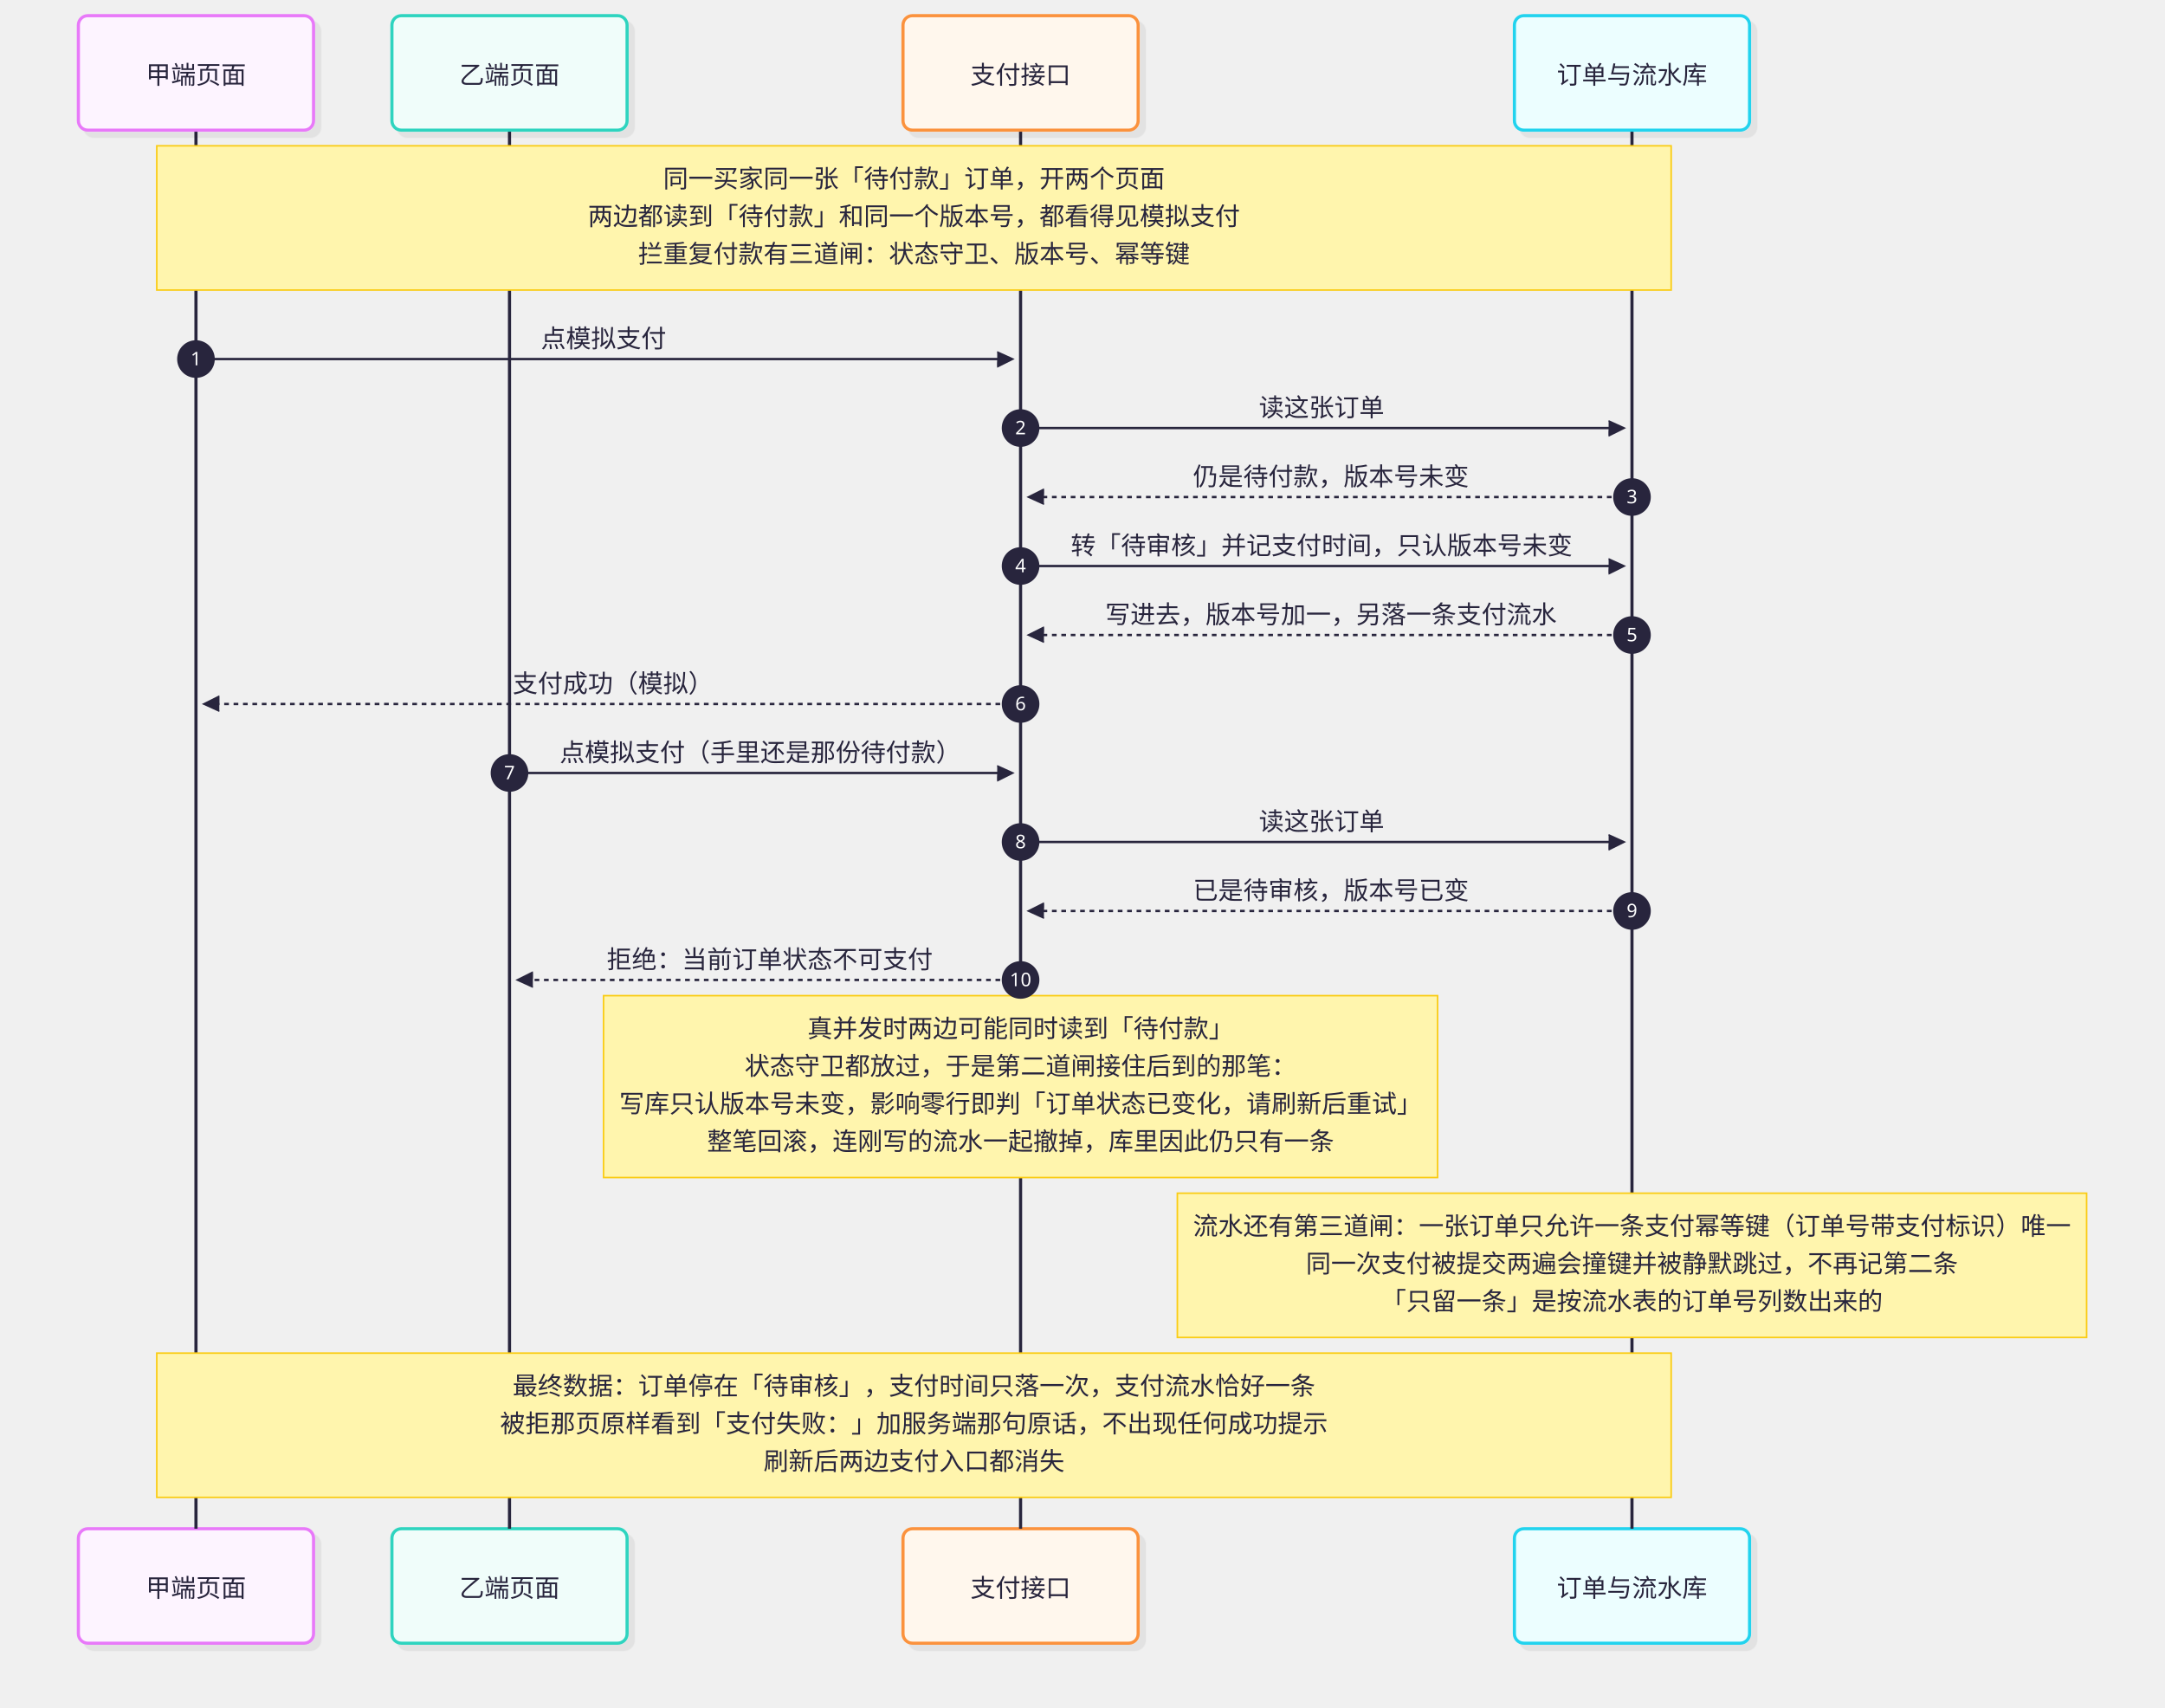
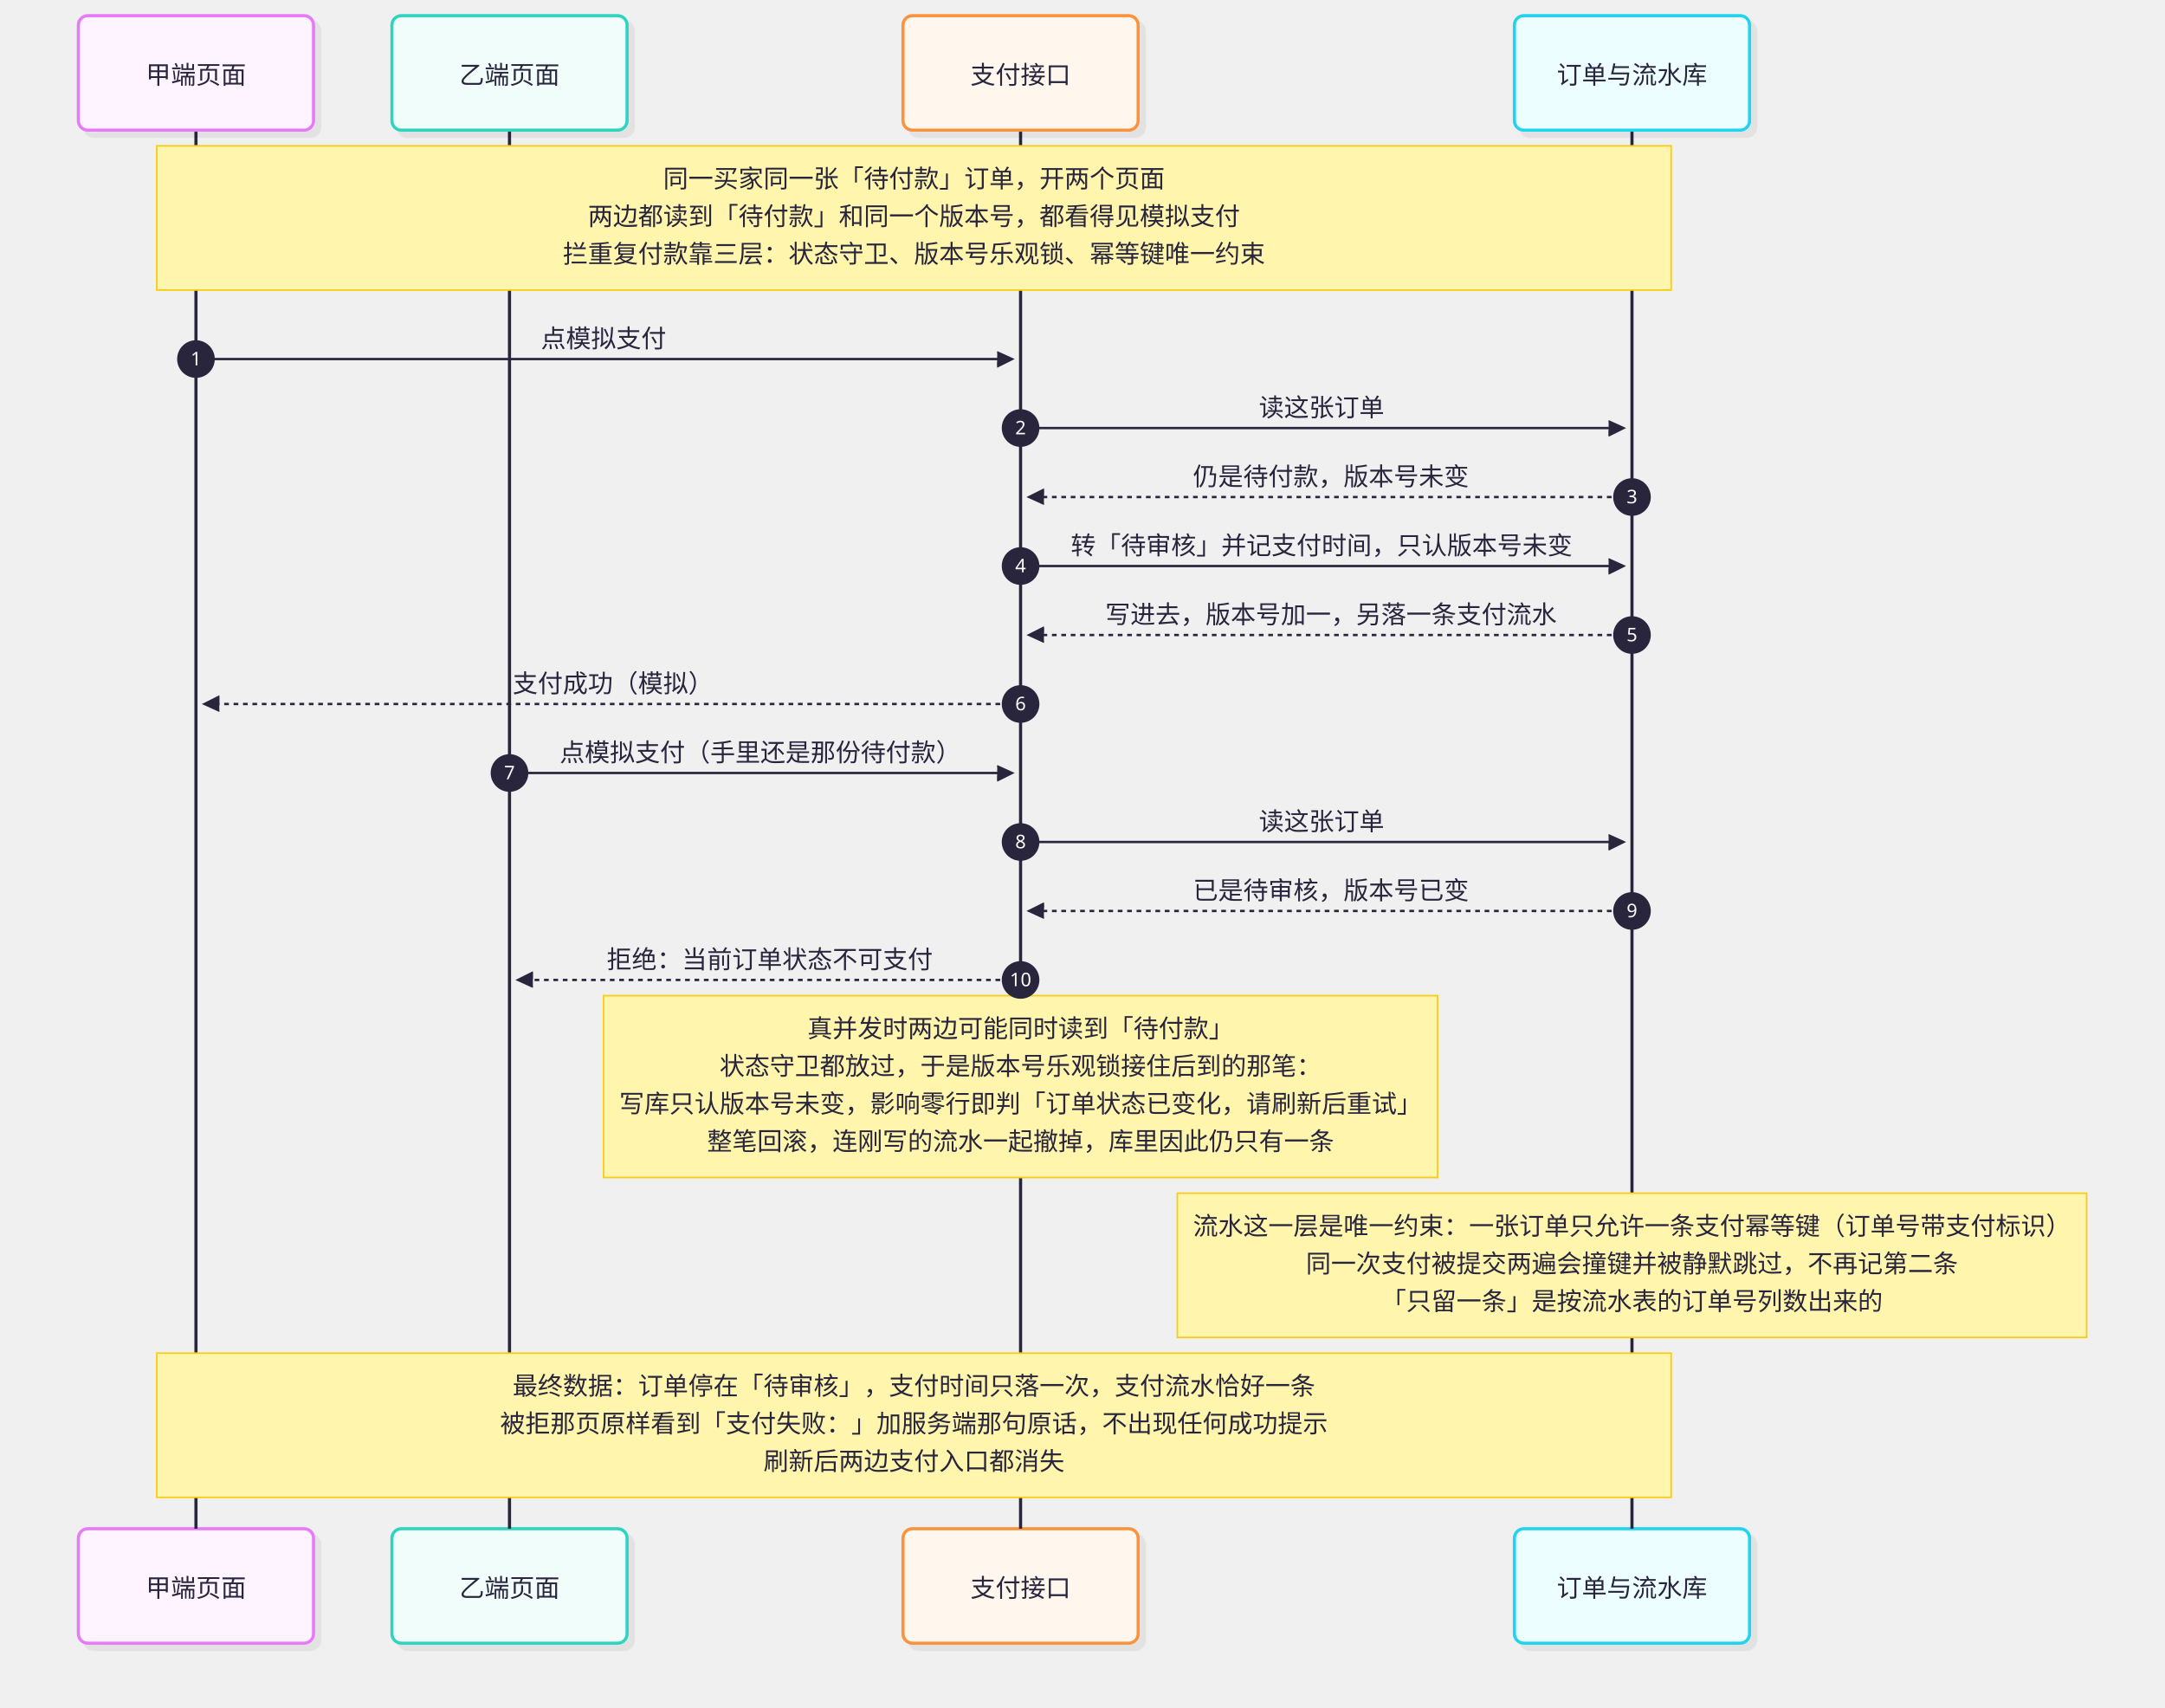
<svg xmlns="http://www.w3.org/2000/svg" height="1089" id="my-svg" width="1381" style="max-width: 1381px; background-color: white;" viewBox="-50 -10 1381 1089" role="graphics-document document" aria-roledescription="sequence">
  <g>
    <rect x="916" y="965" fill="#eaeaea" stroke="#666" width="150" height="73" name="库" rx="6" ry="6" class="actor actor-bottom" data-look="neo" filter="url(#my-svg-drop-shadow)" style="stroke: rgb(34, 211, 238); fill: rgb(236, 254, 255);" />
    <text x="991" y="1001.5" dominant-baseline="central" alignment-baseline="central" class="actor actor-box" style="text-anchor: middle; font-size: 16px; font-weight: 400;">
      <tspan x="991" dy="0">订单与流水库</tspan>
    </text>
  </g>
  <g>
    <rect x="526" y="965" fill="#eaeaea" stroke="#666" width="150" height="73" name="付" rx="6" ry="6" class="actor actor-bottom" data-look="neo" filter="url(#my-svg-drop-shadow)" style="stroke: rgb(251, 146, 60); fill: rgb(255, 247, 237);" />
    <text x="601" y="1001.5" dominant-baseline="central" alignment-baseline="central" class="actor actor-box" style="text-anchor: middle; font-size: 16px; font-weight: 400;">
      <tspan x="601" dy="0">支付接口</tspan>
    </text>
  </g>
  <g>
    <rect x="200" y="965" fill="#eaeaea" stroke="#666" width="150" height="73" name="乙" rx="6" ry="6" class="actor actor-bottom" data-look="neo" filter="url(#my-svg-drop-shadow)" style="stroke: rgb(45, 212, 191); fill: rgb(240, 253, 250);" />
    <text x="275" y="1001.5" dominant-baseline="central" alignment-baseline="central" class="actor actor-box" style="text-anchor: middle; font-size: 16px; font-weight: 400;">
      <tspan x="275" dy="0">乙端页面</tspan>
    </text>
  </g>
  <g>
    <rect x="0" y="965" fill="#eaeaea" stroke="#666" width="150" height="73" name="甲" rx="6" ry="6" class="actor actor-bottom" data-look="neo" filter="url(#my-svg-drop-shadow)" style="stroke: rgb(232, 121, 249); fill: rgb(253, 244, 255);" />
    <text x="75" y="1001.5" dominant-baseline="central" alignment-baseline="central" class="actor actor-box" style="text-anchor: middle; font-size: 16px; font-weight: 400;">
      <tspan x="75" dy="0">甲端页面</tspan>
    </text>
  </g>
  <g>
    <line id="actor3" x1="991" y1="73" x2="991" y2="965" class="actor-line 200" stroke-width="0.5px" stroke="#999" name="库" data-et="life-line" data-id="库" />
    <g id="root-3" data-look="neo" data-et="participant" data-type="participant" data-id="库">
      <rect x="916" y="0" fill="#eaeaea" stroke="#666" width="150" height="73" name="库" rx="6" ry="6" class="actor actor-top" data-look="neo" filter="url(#my-svg-drop-shadow)" style="stroke: rgb(34, 211, 238); fill: rgb(236, 254, 255);" />
      <text x="991" y="36.5" dominant-baseline="central" alignment-baseline="central" class="actor actor-box" style="text-anchor: middle; font-size: 16px; font-weight: 400;">
        <tspan x="991" dy="0">订单与流水库</tspan>
      </text>
    </g>
  </g>
  <g>
    <line id="actor2" x1="601" y1="73" x2="601" y2="965" class="actor-line 200" stroke-width="0.5px" stroke="#999" name="付" data-et="life-line" data-id="付" />
    <g id="root-2" data-look="neo" data-et="participant" data-type="participant" data-id="付">
      <rect x="526" y="0" fill="#eaeaea" stroke="#666" width="150" height="73" name="付" rx="6" ry="6" class="actor actor-top" data-look="neo" filter="url(#my-svg-drop-shadow)" style="stroke: rgb(251, 146, 60); fill: rgb(255, 247, 237);" />
      <text x="601" y="36.5" dominant-baseline="central" alignment-baseline="central" class="actor actor-box" style="text-anchor: middle; font-size: 16px; font-weight: 400;">
        <tspan x="601" dy="0">支付接口</tspan>
      </text>
    </g>
  </g>
  <g>
    <line id="actor1" x1="275" y1="73" x2="275" y2="965" class="actor-line 200" stroke-width="0.5px" stroke="#999" name="乙" data-et="life-line" data-id="乙" />
    <g id="root-1" data-look="neo" data-et="participant" data-type="participant" data-id="乙">
      <rect x="200" y="0" fill="#eaeaea" stroke="#666" width="150" height="73" name="乙" rx="6" ry="6" class="actor actor-top" data-look="neo" filter="url(#my-svg-drop-shadow)" style="stroke: rgb(45, 212, 191); fill: rgb(240, 253, 250);" />
      <text x="275" y="36.5" dominant-baseline="central" alignment-baseline="central" class="actor actor-box" style="text-anchor: middle; font-size: 16px; font-weight: 400;">
        <tspan x="275" dy="0">乙端页面</tspan>
      </text>
    </g>
  </g>
  <g>
    <line id="actor0" x1="75" y1="73" x2="75" y2="965" class="actor-line 200" stroke-width="0.5px" stroke="#999" name="甲" data-et="life-line" data-id="甲" />
    <g id="root-0" data-look="neo" data-et="participant" data-type="participant" data-id="甲">
      <rect x="0" y="0" fill="#eaeaea" stroke="#666" width="150" height="73" name="甲" rx="6" ry="6" class="actor actor-top" data-look="neo" filter="url(#my-svg-drop-shadow)" style="stroke: rgb(232, 121, 249); fill: rgb(253, 244, 255);" />
      <text x="75" y="36.5" dominant-baseline="central" alignment-baseline="central" class="actor actor-box" style="text-anchor: middle; font-size: 16px; font-weight: 400;">
        <tspan x="75" dy="0">甲端页面</tspan>
      </text>
    </g>
  </g>
  <style>#my-svg{font-family:Noto Sans CJK SC,Noto Sans SC,Microsoft YaHei,PingFang SC,sans-serif;font-size:14px;fill:#28253D;}@keyframes edge-animation-frame{from{stroke-dashoffset:0;}}@keyframes dash{to{stroke-dashoffset:0;}}#my-svg .edge-animation-slow{stroke-dasharray:9,5!important;stroke-dashoffset:900;animation:dash 50s linear infinite;stroke-linecap:round;}#my-svg .edge-animation-fast{stroke-dasharray:9,5!important;stroke-dashoffset:900;animation:dash 20s linear infinite;stroke-linecap:round;}#my-svg .error-icon{fill:#ffffff;}#my-svg .error-text{fill:#000000;stroke:#000000;}#my-svg .edge-thickness-normal{stroke-width:2px;}#my-svg .edge-thickness-thick{stroke-width:3.5px;}#my-svg .edge-pattern-solid{stroke-dasharray:0;}#my-svg .edge-thickness-invisible{stroke-width:0;fill:none;}#my-svg .edge-pattern-dashed{stroke-dasharray:3;}#my-svg .edge-pattern-dotted{stroke-dasharray:2;}#my-svg .marker{fill:#000000;stroke:#000000;}#my-svg .marker.cross{stroke:#000000;}#my-svg svg{font-family:Noto Sans CJK SC,Noto Sans SC,Microsoft YaHei,PingFang SC,sans-serif;font-size:14px;}#my-svg p{margin:0;}#my-svg .actor{stroke:#28253D;fill:#ffffff;stroke-width:2;}#my-svg rect.actor.outer-path[data-look="neo"]{filter:url(#drop-shadow);}#my-svg rect.note[data-look="neo"]{stroke:#FACC15;fill:#fff5ad;filter:url(#drop-shadow);}#my-svg text.actor&gt;tspan{fill:#28253D;stroke:none;}#my-svg .actor-line{stroke:#28253D;}#my-svg .innerArc{stroke-width:1.5;stroke-dasharray:none;}#my-svg .messageLine0{stroke-width:1.5;stroke-dasharray:none;stroke:#28253D;}#my-svg .messageLine1{stroke-width:1.5;stroke-dasharray:2,2;stroke:#28253D;}#my-svg [id$="-arrowhead"] path{fill:#28253D;stroke:#28253D;}#my-svg .sequenceNumber{fill:#ffffff;}#my-svg [id$="-sequencenumber"]{fill:#28253D;}#my-svg [id$="-crosshead"] path{fill:#28253D;stroke:#28253D;}#my-svg .messageText{fill:#28253D;stroke:none;}#my-svg .labelBox{stroke:#28253D;fill:#ffffff;filter:url(#drop-shadow);}#my-svg .labelText,#my-svg .labelText&gt;tspan{fill:#28253D;stroke:none;}#my-svg .loopText,#my-svg .loopText&gt;tspan{fill:#28253D;stroke:none;}#my-svg .sectionTitle,#my-svg .sectionTitle&gt;tspan{fill:#28253D;stroke:none;}#my-svg .loopLine{stroke-width:2px;stroke-dasharray:2,2;stroke:#28253D;fill:#28253D;}#my-svg .note{stroke:#FACC15;fill:#fff5ad;}#my-svg .noteText,#my-svg .noteText&gt;tspan{fill:#28253D;stroke:none;}#my-svg .activation0{fill:hsl(-120, 0%, 80%);stroke:hsl(-120, 0%, 70%);}#my-svg .activation1{fill:hsl(-120, 0%, 80%);stroke:hsl(-120, 0%, 70%);}#my-svg .activation2{fill:hsl(-120, 0%, 80%);stroke:hsl(-120, 0%, 70%);}#my-svg .actorPopupMenu{position:absolute;}#my-svg .actorPopupMenuPanel{position:absolute;fill:#ffffff;box-shadow:0px 8px 16px 0px rgba(0,0,0,0.2);filter:drop-shadow(3px 5px 2px rgb(0 0 0 / 0.4));}#my-svg .actor-man circle,#my-svg line{fill:#ffffff;stroke-width:2px;}#my-svg g rect.rect{filter:url(#drop-shadow);stroke:#28253D;}#my-svg .node .neo-node{stroke:#28253D;}#my-svg [data-look="neo"].node rect,#my-svg [data-look="neo"].cluster rect,#my-svg [data-look="neo"].node polygon{stroke:#28253D;filter:url(#my-svg-drop-shadow);}#my-svg [data-look="neo"].swimlane.cluster rect{filter:none;}#my-svg [data-look="neo"].node path{stroke:#28253D;stroke-width:2px;}#my-svg [data-look="neo"].node .outer-path{filter:url(#my-svg-drop-shadow);}#my-svg [data-look="neo"].node .neo-line path{stroke:#28253D;filter:none;}#my-svg [data-look="neo"].node circle{stroke:#28253D;filter:url(#my-svg-drop-shadow);}#my-svg [data-look="neo"].node circle .state-start{fill:#000000;}#my-svg [data-look="neo"].icon-shape .icon{fill:#28253D;filter:url(#my-svg-drop-shadow);}#my-svg [data-look="neo"].icon-shape .icon-neo path{stroke:#28253D;filter:url(#my-svg-drop-shadow);}#my-svg :root{--mermaid-font-family:"trebuchet ms",verdana,arial,sans-serif;}</style>
  <g />
  <defs>
    <symbol id="my-svg-computer" width="24" height="24">
      <path transform="scale(.5)" d="M2 2v13h20v-13h-20zm18 11h-16v-9h16v9zm-10.228 6l.466-1h3.524l.467 1h-4.457zm14.228 3h-24l2-6h2.104l-1.33 4h18.45l-1.297-4h2.073l2 6zm-5-10h-14v-7h14v7z" />
    </symbol>
  </defs>
  <defs>
    <symbol id="my-svg-database" fill-rule="evenodd" clip-rule="evenodd">
      <path transform="scale(.5)" d="M12.258.001l.256.004.255.005.253.008.251.01.249.012.247.015.246.016.242.019.241.02.239.023.236.024.233.027.231.028.229.031.225.032.223.034.22.036.217.038.214.04.211.041.208.043.205.045.201.046.198.048.194.05.191.051.187.053.183.054.18.056.175.057.172.059.168.06.163.061.16.063.155.064.15.066.074.033.073.033.071.034.07.034.069.035.068.035.067.035.066.035.064.036.064.036.062.036.06.036.06.037.058.037.058.037.055.038.055.038.053.038.052.038.051.039.05.039.048.039.047.039.045.04.044.04.043.04.041.04.04.041.039.041.037.041.036.041.034.041.033.042.032.042.03.042.029.042.027.042.026.043.024.043.023.043.021.043.02.043.018.044.017.043.015.044.013.044.012.044.011.045.009.044.007.045.006.045.004.045.002.045.001.045v17l-.001.045-.002.045-.004.045-.006.045-.007.045-.009.044-.011.045-.012.044-.013.044-.015.044-.017.043-.018.044-.02.043-.021.043-.023.043-.024.043-.026.043-.027.042-.029.042-.03.042-.032.042-.033.042-.034.041-.036.041-.037.041-.039.041-.04.041-.041.04-.043.04-.044.04-.045.04-.047.039-.048.039-.05.039-.051.039-.052.038-.053.038-.055.038-.055.038-.058.037-.058.037-.06.037-.06.036-.062.036-.064.036-.064.036-.066.035-.067.035-.068.035-.069.035-.07.034-.071.034-.073.033-.074.033-.15.066-.155.064-.16.063-.163.061-.168.06-.172.059-.175.057-.18.056-.183.054-.187.053-.191.051-.194.05-.198.048-.201.046-.205.045-.208.043-.211.041-.214.04-.217.038-.22.036-.223.034-.225.032-.229.031-.231.028-.233.027-.236.024-.239.023-.241.02-.242.019-.246.016-.247.015-.249.012-.251.01-.253.008-.255.005-.256.004-.258.001-.258-.001-.256-.004-.255-.005-.253-.008-.251-.01-.249-.012-.247-.015-.245-.016-.243-.019-.241-.02-.238-.023-.236-.024-.234-.027-.231-.028-.228-.031-.226-.032-.223-.034-.22-.036-.217-.038-.214-.04-.211-.041-.208-.043-.204-.045-.201-.046-.198-.048-.195-.05-.19-.051-.187-.053-.184-.054-.179-.056-.176-.057-.172-.059-.167-.06-.164-.061-.159-.063-.155-.064-.151-.066-.074-.033-.072-.033-.072-.034-.07-.034-.069-.035-.068-.035-.067-.035-.066-.035-.064-.036-.063-.036-.062-.036-.061-.036-.06-.037-.058-.037-.057-.037-.056-.038-.055-.038-.053-.038-.052-.038-.051-.039-.049-.039-.049-.039-.046-.039-.046-.04-.044-.04-.043-.04-.041-.04-.04-.041-.039-.041-.037-.041-.036-.041-.034-.041-.033-.042-.032-.042-.03-.042-.029-.042-.027-.042-.026-.043-.024-.043-.023-.043-.021-.043-.02-.043-.018-.044-.017-.043-.015-.044-.013-.044-.012-.044-.011-.045-.009-.044-.007-.045-.006-.045-.004-.045-.002-.045-.001-.045v-17l.001-.045.002-.045.004-.045.006-.045.007-.045.009-.044.011-.045.012-.044.013-.044.015-.044.017-.043.018-.044.02-.043.021-.043.023-.043.024-.043.026-.043.027-.042.029-.042.03-.042.032-.042.033-.042.034-.041.036-.041.037-.041.039-.041.04-.041.041-.04.043-.04.044-.04.046-.04.046-.039.049-.039.049-.039.051-.039.052-.038.053-.038.055-.038.056-.038.057-.037.058-.037.06-.037.061-.036.062-.036.063-.036.064-.036.066-.035.067-.035.068-.035.069-.035.07-.034.072-.034.072-.033.074-.033.151-.066.155-.064.159-.063.164-.061.167-.06.172-.059.176-.057.179-.056.184-.054.187-.053.19-.051.195-.05.198-.048.201-.046.204-.045.208-.043.211-.041.214-.04.217-.038.22-.036.223-.034.226-.032.228-.031.231-.028.234-.027.236-.024.238-.023.241-.02.243-.019.245-.016.247-.015.249-.012.251-.01.253-.008.255-.005.256-.004.258-.001.258.001zm-9.258 20.499v.01l.001.021.003.021.004.022.005.021.006.022.007.022.009.023.01.022.011.023.012.023.013.023.015.023.016.024.017.023.018.024.019.024.021.024.022.025.023.024.024.025.052.049.056.05.061.051.066.051.07.051.075.051.079.052.084.052.088.052.092.052.097.052.102.051.105.052.11.052.114.051.119.051.123.051.127.05.131.05.135.05.139.048.144.049.147.047.152.047.155.047.16.045.163.045.167.043.171.043.176.041.178.041.183.039.187.039.19.037.194.035.197.035.202.033.204.031.209.03.212.029.216.027.219.025.222.024.226.021.23.02.233.018.236.016.24.015.243.012.246.01.249.008.253.005.256.004.259.001.26-.001.257-.004.254-.005.25-.008.247-.011.244-.012.241-.014.237-.016.233-.018.231-.021.226-.021.224-.024.22-.026.216-.027.212-.028.21-.031.205-.031.202-.034.198-.034.194-.036.191-.037.187-.039.183-.04.179-.04.175-.042.172-.043.168-.044.163-.045.16-.046.155-.046.152-.047.148-.048.143-.049.139-.049.136-.05.131-.05.126-.05.123-.051.118-.052.114-.051.11-.052.106-.052.101-.052.096-.052.092-.052.088-.053.083-.051.079-.052.074-.052.07-.051.065-.051.06-.051.056-.05.051-.05.023-.024.023-.025.021-.024.02-.024.019-.024.018-.024.017-.024.015-.023.014-.024.013-.023.012-.023.01-.023.01-.022.008-.022.006-.022.006-.022.004-.022.004-.021.001-.021.001-.021v-4.127l-.077.055-.08.053-.083.054-.085.053-.087.052-.09.052-.093.051-.095.05-.097.05-.1.049-.102.049-.105.048-.106.047-.109.047-.111.046-.114.045-.115.045-.118.044-.12.043-.122.042-.124.042-.126.041-.128.04-.13.04-.132.038-.134.038-.135.037-.138.037-.139.035-.142.035-.143.034-.144.033-.147.032-.148.031-.15.03-.151.03-.153.029-.154.027-.156.027-.158.026-.159.025-.161.024-.162.023-.163.022-.165.021-.166.02-.167.019-.169.018-.169.017-.171.016-.173.015-.173.014-.175.013-.175.012-.177.011-.178.01-.179.008-.179.008-.181.006-.182.005-.182.004-.184.003-.184.002h-.37l-.184-.002-.184-.003-.182-.004-.182-.005-.181-.006-.179-.008-.179-.008-.178-.01-.176-.011-.176-.012-.175-.013-.173-.014-.172-.015-.171-.016-.17-.017-.169-.018-.167-.019-.166-.02-.165-.021-.163-.022-.162-.023-.161-.024-.159-.025-.157-.026-.156-.027-.155-.027-.153-.029-.151-.03-.15-.03-.148-.031-.146-.032-.145-.033-.143-.034-.141-.035-.14-.035-.137-.037-.136-.037-.134-.038-.132-.038-.13-.04-.128-.04-.126-.041-.124-.042-.122-.042-.12-.044-.117-.043-.116-.045-.113-.045-.112-.046-.109-.047-.106-.047-.105-.048-.102-.049-.1-.049-.097-.05-.095-.05-.093-.052-.09-.051-.087-.052-.085-.053-.083-.054-.08-.054-.077-.054v4.127zm0-5.654v.011l.001.021.003.021.004.021.005.022.006.022.007.022.009.022.01.022.011.023.012.023.013.023.015.024.016.023.017.024.018.024.019.024.021.024.022.024.023.025.024.024.052.05.056.05.061.05.066.051.07.051.075.052.079.051.084.052.088.052.092.052.097.052.102.052.105.052.11.051.114.051.119.052.123.05.127.051.131.05.135.049.139.049.144.048.147.048.152.047.155.046.16.045.163.045.167.044.171.042.176.042.178.04.183.04.187.038.19.037.194.036.197.034.202.033.204.032.209.03.212.028.216.027.219.025.222.024.226.022.23.02.233.018.236.016.24.014.243.012.246.01.249.008.253.006.256.003.259.001.26-.001.257-.003.254-.006.25-.008.247-.01.244-.012.241-.015.237-.016.233-.018.231-.02.226-.022.224-.024.22-.025.216-.027.212-.029.21-.03.205-.032.202-.033.198-.035.194-.036.191-.037.187-.039.183-.039.179-.041.175-.042.172-.043.168-.044.163-.045.16-.045.155-.047.152-.047.148-.048.143-.048.139-.05.136-.049.131-.05.126-.051.123-.051.118-.051.114-.052.11-.052.106-.052.101-.052.096-.052.092-.052.088-.052.083-.052.079-.052.074-.051.07-.052.065-.051.06-.05.056-.051.051-.049.023-.025.023-.024.021-.025.02-.024.019-.024.018-.024.017-.024.015-.023.014-.023.013-.024.012-.022.01-.023.01-.023.008-.022.006-.022.006-.022.004-.021.004-.022.001-.021.001-.021v-4.139l-.077.054-.08.054-.083.054-.085.052-.087.053-.09.051-.093.051-.095.051-.097.05-.1.049-.102.049-.105.048-.106.047-.109.047-.111.046-.114.045-.115.044-.118.044-.12.044-.122.042-.124.042-.126.041-.128.04-.13.039-.132.039-.134.038-.135.037-.138.036-.139.036-.142.035-.143.033-.144.033-.147.033-.148.031-.15.03-.151.03-.153.028-.154.028-.156.027-.158.026-.159.025-.161.024-.162.023-.163.022-.165.021-.166.02-.167.019-.169.018-.169.017-.171.016-.173.015-.173.014-.175.013-.175.012-.177.011-.178.009-.179.009-.179.007-.181.007-.182.005-.182.004-.184.003-.184.002h-.37l-.184-.002-.184-.003-.182-.004-.182-.005-.181-.007-.179-.007-.179-.009-.178-.009-.176-.011-.176-.012-.175-.013-.173-.014-.172-.015-.171-.016-.17-.017-.169-.018-.167-.019-.166-.02-.165-.021-.163-.022-.162-.023-.161-.024-.159-.025-.157-.026-.156-.027-.155-.028-.153-.028-.151-.03-.15-.03-.148-.031-.146-.033-.145-.033-.143-.033-.141-.035-.14-.036-.137-.036-.136-.037-.134-.038-.132-.039-.13-.039-.128-.04-.126-.041-.124-.042-.122-.043-.12-.043-.117-.044-.116-.044-.113-.046-.112-.046-.109-.046-.106-.047-.105-.048-.102-.049-.1-.049-.097-.05-.095-.051-.093-.051-.09-.051-.087-.053-.085-.052-.083-.054-.08-.054-.077-.054v4.139zm0-5.666v.011l.001.02.003.022.004.021.005.022.006.021.007.022.009.023.01.022.011.023.012.023.013.023.015.023.016.024.017.024.018.023.019.024.021.025.022.024.023.024.024.025.052.05.056.05.061.05.066.051.07.051.075.052.079.051.084.052.088.052.092.052.097.052.102.052.105.051.11.052.114.051.119.051.123.051.127.05.131.05.135.05.139.049.144.048.147.048.152.047.155.046.16.045.163.045.167.043.171.043.176.042.178.04.183.04.187.038.19.037.194.036.197.034.202.033.204.032.209.03.212.028.216.027.219.025.222.024.226.021.23.02.233.018.236.017.24.014.243.012.246.01.249.008.253.006.256.003.259.001.26-.001.257-.003.254-.006.25-.008.247-.01.244-.013.241-.014.237-.016.233-.018.231-.02.226-.022.224-.024.22-.025.216-.027.212-.029.21-.03.205-.032.202-.033.198-.035.194-.036.191-.037.187-.039.183-.039.179-.041.175-.042.172-.043.168-.044.163-.045.16-.045.155-.047.152-.047.148-.048.143-.049.139-.049.136-.049.131-.051.126-.05.123-.051.118-.052.114-.051.11-.052.106-.052.101-.052.096-.052.092-.052.088-.052.083-.052.079-.052.074-.052.07-.051.065-.051.06-.051.056-.05.051-.049.023-.025.023-.025.021-.024.02-.024.019-.024.018-.024.017-.024.015-.023.014-.024.013-.023.012-.023.01-.022.01-.023.008-.022.006-.022.006-.022.004-.022.004-.021.001-.021.001-.021v-4.153l-.077.054-.08.054-.083.053-.085.053-.087.053-.09.051-.093.051-.095.051-.097.05-.1.049-.102.048-.105.048-.106.048-.109.046-.111.046-.114.046-.115.044-.118.044-.12.043-.122.043-.124.042-.126.041-.128.04-.13.039-.132.039-.134.038-.135.037-.138.036-.139.036-.142.034-.143.034-.144.033-.147.032-.148.032-.15.03-.151.03-.153.028-.154.028-.156.027-.158.026-.159.024-.161.024-.162.023-.163.023-.165.021-.166.02-.167.019-.169.018-.169.017-.171.016-.173.015-.173.014-.175.013-.175.012-.177.01-.178.01-.179.009-.179.007-.181.006-.182.006-.182.004-.184.003-.184.001-.185.001-.185-.001-.184-.001-.184-.003-.182-.004-.182-.006-.181-.006-.179-.007-.179-.009-.178-.01-.176-.01-.176-.012-.175-.013-.173-.014-.172-.015-.171-.016-.17-.017-.169-.018-.167-.019-.166-.02-.165-.021-.163-.023-.162-.023-.161-.024-.159-.024-.157-.026-.156-.027-.155-.028-.153-.028-.151-.03-.15-.03-.148-.032-.146-.032-.145-.033-.143-.034-.141-.034-.14-.036-.137-.036-.136-.037-.134-.038-.132-.039-.13-.039-.128-.041-.126-.041-.124-.041-.122-.043-.12-.043-.117-.044-.116-.044-.113-.046-.112-.046-.109-.046-.106-.048-.105-.048-.102-.048-.1-.05-.097-.049-.095-.051-.093-.051-.09-.052-.087-.052-.085-.053-.083-.053-.08-.054-.077-.054v4.153zm8.74-8.179l-.257.004-.254.005-.25.008-.247.011-.244.012-.241.014-.237.016-.233.018-.231.021-.226.022-.224.023-.22.026-.216.027-.212.028-.21.031-.205.032-.202.033-.198.034-.194.036-.191.038-.187.038-.183.04-.179.041-.175.042-.172.043-.168.043-.163.045-.16.046-.155.046-.152.048-.148.048-.143.048-.139.049-.136.05-.131.05-.126.051-.123.051-.118.051-.114.052-.11.052-.106.052-.101.052-.096.052-.092.052-.088.052-.083.052-.079.052-.074.051-.07.052-.065.051-.06.05-.056.05-.051.05-.023.025-.023.024-.021.024-.02.025-.019.024-.018.024-.017.023-.015.024-.014.023-.013.023-.012.023-.01.023-.01.022-.008.022-.006.023-.006.021-.004.022-.004.021-.001.021-.001.021.001.021.001.021.004.021.004.022.006.021.006.023.008.022.01.022.01.023.012.023.013.023.014.023.015.024.017.023.018.024.019.024.02.025.021.024.023.024.023.025.051.05.056.05.06.05.065.051.07.052.074.051.079.052.083.052.088.052.092.052.096.052.101.052.106.052.11.052.114.052.118.051.123.051.126.051.131.05.136.05.139.049.143.048.148.048.152.048.155.046.16.046.163.045.168.043.172.043.175.042.179.041.183.04.187.038.191.038.194.036.198.034.202.033.205.032.21.031.212.028.216.027.22.026.224.023.226.022.231.021.233.018.237.016.241.014.244.012.247.011.25.008.254.005.257.004.26.001.26-.001.257-.004.254-.005.25-.008.247-.011.244-.012.241-.014.237-.016.233-.018.231-.021.226-.022.224-.023.22-.026.216-.027.212-.028.21-.031.205-.032.202-.033.198-.034.194-.036.191-.038.187-.038.183-.04.179-.041.175-.042.172-.043.168-.043.163-.045.16-.046.155-.046.152-.048.148-.048.143-.048.139-.049.136-.05.131-.05.126-.051.123-.051.118-.051.114-.052.11-.052.106-.052.101-.052.096-.052.092-.052.088-.052.083-.052.079-.052.074-.051.07-.052.065-.051.06-.05.056-.05.051-.05.023-.025.023-.024.021-.024.02-.025.019-.024.018-.024.017-.023.015-.024.014-.023.013-.023.012-.023.01-.023.01-.022.008-.022.006-.023.006-.021.004-.022.004-.021.001-.021.001-.021-.001-.021-.001-.021-.004-.021-.004-.022-.006-.021-.006-.023-.008-.022-.01-.022-.01-.023-.012-.023-.013-.023-.014-.023-.015-.024-.017-.023-.018-.024-.019-.024-.02-.025-.021-.024-.023-.024-.023-.025-.051-.05-.056-.05-.06-.05-.065-.051-.07-.052-.074-.051-.079-.052-.083-.052-.088-.052-.092-.052-.096-.052-.101-.052-.106-.052-.11-.052-.114-.052-.118-.051-.123-.051-.126-.051-.131-.05-.136-.05-.139-.049-.143-.048-.148-.048-.152-.048-.155-.046-.16-.046-.163-.045-.168-.043-.172-.043-.175-.042-.179-.041-.183-.04-.187-.038-.191-.038-.194-.036-.198-.034-.202-.033-.205-.032-.21-.031-.212-.028-.216-.027-.22-.026-.224-.023-.226-.022-.231-.021-.233-.018-.237-.016-.241-.014-.244-.012-.247-.011-.25-.008-.254-.005-.257-.004-.26-.001-.26.001z" />
    </symbol>
  </defs>
  <defs>
    <symbol id="my-svg-clock" width="24" height="24">
      <path transform="scale(.5)" d="M12 2c5.514 0 10 4.486 10 10s-4.486 10-10 10-10-4.486-10-10 4.486-10 10-10zm0-2c-6.627 0-12 5.373-12 12s5.373 12 12 12 12-5.373 12-12-5.373-12-12-12zm5.848 12.459c.202.038.202.333.001.372-1.907.361-6.045 1.111-6.547 1.111-.719 0-1.301-.582-1.301-1.301 0-.512.77-5.447 1.125-7.445.034-.192.312-.181.343.014l.985 6.238 5.394 1.011z" />
    </symbol>
  </defs>
  <defs>
    <marker id="my-svg-arrowhead" refX="7.9" refY="5" markerUnits="userSpaceOnUse" markerWidth="12" markerHeight="12" orient="auto-start-reverse">
      <path d="M -1 0 L 10 5 L 0 10 z" />
    </marker>
  </defs>
  <defs>
    <marker id="my-svg-crosshead" markerWidth="15" markerHeight="8" orient="auto" refX="4" refY="4.5">
      <path fill="none" stroke="#000000" stroke-width="1pt" d="M 1,2 L 6,7 M 6,2 L 1,7" style="stroke-dasharray: 0, 0;" />
    </marker>
  </defs>
  <defs>
    <marker id="my-svg-filled-head" refX="15.5" refY="7" markerWidth="20" markerHeight="28" orient="auto">
      <path d="M 18,7 L9,13 L14,7 L9,1 Z" />
    </marker>
  </defs>
  <defs>
    <marker id="my-svg-sequencenumber" refX="15" refY="15" markerWidth="60" markerHeight="40" orient="auto">
      <circle cx="15" cy="15" r="6" />
    </marker>
  </defs>
  <defs>
    <marker id="my-svg-solidTopArrowHead" refX="7.9" refY="7.25" markerUnits="userSpaceOnUse" markerWidth="12" markerHeight="12" orient="auto-start-reverse">
      <path d="M 0 0 L 10 8 L 0 8 z" />
    </marker>
  </defs>
  <defs>
    <marker id="my-svg-solidBottomArrowHead" refX="7.9" refY="0.75" markerUnits="userSpaceOnUse" markerWidth="12" markerHeight="12" orient="auto-start-reverse">
      <path d="M 0 0 L 10 0 L 0 8 z" />
    </marker>
  </defs>
  <defs>
    <marker id="my-svg-stickTopArrowHead" refX="7.5" refY="7" markerUnits="userSpaceOnUse" markerWidth="12" markerHeight="12" orient="auto-start-reverse">
      <path d="M 0 0 L 7 7" stroke="black" stroke-width="1.5" fill="none" />
    </marker>
  </defs>
  <defs>
    <marker id="my-svg-stickBottomArrowHead" refX="7.5" refY="0" markerUnits="userSpaceOnUse" markerWidth="12" markerHeight="12" orient="auto-start-reverse">
      <path d="M 0 7 L 7 0" stroke="black" stroke-width="1.5" fill="none" />
    </marker>
  </defs>
  <defs>
    <filter id="my-svg-drop-shadow" height="130%" width="130%">
      <feDropShadow dx="4" dy="4" stdDeviation="0" flood-opacity="0.06" flood-color="#000000" />
    </filter>
  </defs>
  <g data-et="note" data-id="i1">
    <rect x="50" y="83" fill="#EDF2AE" stroke="#666" width="966" height="92" class="note" data-look="neo" />
    <text x="533" y="88" text-anchor="middle" dominant-baseline="middle" alignment-baseline="middle" class="noteText" dy="1em" style="font-size: 16px; font-weight: 400;">
      <tspan x="533">同一买家同一张「待付款」订单，开两个页面</tspan>
    </text>
    <text x="533" y="112" text-anchor="middle" dominant-baseline="middle" alignment-baseline="middle" class="noteText" dy="1em" style="font-size: 16px; font-weight: 400;">
      <tspan x="533">两边都读到「待付款」和同一个版本号，都看得见模拟支付</tspan>
    </text>
    <text x="533" y="136" text-anchor="middle" dominant-baseline="middle" alignment-baseline="middle" class="noteText" dy="1em" style="font-size: 16px; font-weight: 400;">
-       <tspan x="533">拦重复付款有三道闸：状态守卫、版本号、幂等键</tspan>
+       <tspan x="533">拦重复付款靠三层：状态守卫、版本号乐观锁、幂等键唯一约束</tspan>
    </text>
  </g>
  <g data-et="note" data-id="i12">
    <rect x="335" y="625" fill="#EDF2AE" stroke="#666" width="532" height="116" class="note" data-look="neo" />
    <text x="601" y="630" text-anchor="middle" dominant-baseline="middle" alignment-baseline="middle" class="noteText" dy="1em" style="font-size: 16px; font-weight: 400;">
      <tspan x="601">真并发时两边可能同时读到「待付款」</tspan>
    </text>
    <text x="601" y="654" text-anchor="middle" dominant-baseline="middle" alignment-baseline="middle" class="noteText" dy="1em" style="font-size: 16px; font-weight: 400;">
-       <tspan x="601">状态守卫都放过，于是第二道闸接住后到的那笔：</tspan>
+       <tspan x="601">状态守卫都放过，于是版本号乐观锁接住后到的那笔：</tspan>
    </text>
    <text x="601" y="678" text-anchor="middle" dominant-baseline="middle" alignment-baseline="middle" class="noteText" dy="1em" style="font-size: 16px; font-weight: 400;">
      <tspan x="601">写库只认版本号未变，影响零行即判「订单状态已变化，请刷新后重试」</tspan>
    </text>
    <text x="601" y="702" text-anchor="middle" dominant-baseline="middle" alignment-baseline="middle" class="noteText" dy="1em" style="font-size: 16px; font-weight: 400;">
      <tspan x="601">整笔回滚，连刚写的流水一起撤掉，库里因此仍只有一条</tspan>
    </text>
  </g>
  <g data-et="note" data-id="i13">
    <rect x="701" y="751" fill="#EDF2AE" stroke="#666" width="580" height="92" class="note" data-look="neo" />
    <text x="991" y="756" text-anchor="middle" dominant-baseline="middle" alignment-baseline="middle" class="noteText" dy="1em" style="font-size: 16px; font-weight: 400;">
-       <tspan x="991">流水还有第三道闸：一张订单只允许一条支付幂等键（订单号带支付标识）唯一</tspan>
+       <tspan x="991">流水这一层是唯一约束：一张订单只允许一条支付幂等键（订单号带支付标识）</tspan>
    </text>
    <text x="991" y="780" text-anchor="middle" dominant-baseline="middle" alignment-baseline="middle" class="noteText" dy="1em" style="font-size: 16px; font-weight: 400;">
      <tspan x="991">同一次支付被提交两遍会撞键并被静默跳过，不再记第二条</tspan>
    </text>
    <text x="991" y="804" text-anchor="middle" dominant-baseline="middle" alignment-baseline="middle" class="noteText" dy="1em" style="font-size: 16px; font-weight: 400;">
      <tspan x="991">「只留一条」是按流水表的订单号列数出来的</tspan>
    </text>
  </g>
  <g data-et="note" data-id="i14">
    <rect x="50" y="853" fill="#EDF2AE" stroke="#666" width="966" height="92" class="note" data-look="neo" />
    <text x="533" y="858" text-anchor="middle" dominant-baseline="middle" alignment-baseline="middle" class="noteText" dy="1em" style="font-size: 16px; font-weight: 400;">
      <tspan x="533">最终数据：订单停在「待审核」，支付时间只落一次，支付流水恰好一条</tspan>
    </text>
    <text x="533" y="882" text-anchor="middle" dominant-baseline="middle" alignment-baseline="middle" class="noteText" dy="1em" style="font-size: 16px; font-weight: 400;">
      <tspan x="533">被拒那页原样看到「支付失败：」加服务端那句原话，不出现任何成功提示</tspan>
    </text>
    <text x="533" y="906" text-anchor="middle" dominant-baseline="middle" alignment-baseline="middle" class="noteText" dy="1em" style="font-size: 16px; font-weight: 400;">
      <tspan x="533">刷新后两边支付入口都消失</tspan>
    </text>
  </g>
  <text x="335" y="190" text-anchor="middle" dominant-baseline="middle" alignment-baseline="middle" class="messageText" dy="1em" style="font-size: 16px; font-weight: 400;">点模拟支付</text>
  <line x1="82" y1="219" x2="594" y2="219" class="messageLine0" data-et="message" data-id="i2" data-from="甲" data-to="付" stroke-width="2" stroke="none" marker-end="url(#my-svg-arrowhead)" style="fill: none;" />
  <line x1="75" y1="219" x2="75" y2="219" stroke-width="0" marker-start="url(#my-svg-sequencenumber)" />
  <text x="75" y="223" font-family="sans-serif" font-size="12px" text-anchor="middle" class="sequenceNumber">1</text>
  <text x="793" y="234" text-anchor="middle" dominant-baseline="middle" alignment-baseline="middle" class="messageText" dy="1em" style="font-size: 16px; font-weight: 400;">读这张订单</text>
  <line x1="608" y1="263" x2="984" y2="263" class="messageLine0" data-et="message" data-id="i3" data-from="付" data-to="库" stroke-width="2" stroke="none" marker-end="url(#my-svg-arrowhead)" style="fill: none;" />
  <line x1="601" y1="263" x2="601" y2="263" stroke-width="0" marker-start="url(#my-svg-sequencenumber)" />
  <text x="601" y="267" font-family="sans-serif" font-size="12px" text-anchor="middle" class="sequenceNumber">2</text>
  <text x="799" y="278" text-anchor="middle" dominant-baseline="middle" alignment-baseline="middle" class="messageText" dy="1em" style="font-size: 16px; font-weight: 400;">仍是待付款，版本号未变</text>
  <line x1="996" y1="307" x2="608" y2="307" class="messageLine1" data-et="message" data-id="i4" data-from="库" data-to="付" stroke-width="2" stroke="none" marker-end="url(#my-svg-arrowhead)" style="stroke-dasharray: 3, 3; fill: none;" />
  <line x1="991" y1="307" x2="991" y2="307" stroke-width="0" marker-start="url(#my-svg-sequencenumber)" />
  <text x="991" y="311" font-family="sans-serif" font-size="12px" text-anchor="middle" class="sequenceNumber">3</text>
  <text x="793" y="322" text-anchor="middle" dominant-baseline="middle" alignment-baseline="middle" class="messageText" dy="1em" style="font-size: 16px; font-weight: 400;">转「待审核」并记支付时间，只认版本号未变</text>
  <line x1="608" y1="351" x2="984" y2="351" class="messageLine0" data-et="message" data-id="i5" data-from="付" data-to="库" stroke-width="2" stroke="none" marker-end="url(#my-svg-arrowhead)" style="fill: none;" />
  <line x1="601" y1="351" x2="601" y2="351" stroke-width="0" marker-start="url(#my-svg-sequencenumber)" />
  <text x="601" y="355" font-family="sans-serif" font-size="12px" text-anchor="middle" class="sequenceNumber">4</text>
  <text x="799" y="366" text-anchor="middle" dominant-baseline="middle" alignment-baseline="middle" class="messageText" dy="1em" style="font-size: 16px; font-weight: 400;">写进去，版本号加一，另落一条支付流水</text>
  <line x1="996" y1="395" x2="608" y2="395" class="messageLine1" data-et="message" data-id="i6" data-from="库" data-to="付" stroke-width="2" stroke="none" marker-end="url(#my-svg-arrowhead)" style="stroke-dasharray: 3, 3; fill: none;" />
  <line x1="991" y1="395" x2="991" y2="395" stroke-width="0" marker-start="url(#my-svg-sequencenumber)" />
  <text x="991" y="399" font-family="sans-serif" font-size="12px" text-anchor="middle" class="sequenceNumber">5</text>
  <text x="341" y="410" text-anchor="middle" dominant-baseline="middle" alignment-baseline="middle" class="messageText" dy="1em" style="font-size: 16px; font-weight: 400;">支付成功（模拟）</text>
  <line x1="606" y1="439" x2="82" y2="439" class="messageLine1" data-et="message" data-id="i7" data-from="付" data-to="甲" stroke-width="2" stroke="none" marker-end="url(#my-svg-arrowhead)" style="stroke-dasharray: 3, 3; fill: none;" />
  <line x1="601" y1="439" x2="601" y2="439" stroke-width="0" marker-start="url(#my-svg-sequencenumber)" />
  <text x="601" y="443" font-family="sans-serif" font-size="12px" text-anchor="middle" class="sequenceNumber">6</text>
  <text x="435" y="454" text-anchor="middle" dominant-baseline="middle" alignment-baseline="middle" class="messageText" dy="1em" style="font-size: 16px; font-weight: 400;">点模拟支付（手里还是那份待付款）</text>
  <line x1="282" y1="483" x2="594" y2="483" class="messageLine0" data-et="message" data-id="i8" data-from="乙" data-to="付" stroke-width="2" stroke="none" marker-end="url(#my-svg-arrowhead)" style="fill: none;" />
  <line x1="275" y1="483" x2="275" y2="483" stroke-width="0" marker-start="url(#my-svg-sequencenumber)" />
  <text x="275" y="487" font-family="sans-serif" font-size="12px" text-anchor="middle" class="sequenceNumber">7</text>
  <text x="793" y="498" text-anchor="middle" dominant-baseline="middle" alignment-baseline="middle" class="messageText" dy="1em" style="font-size: 16px; font-weight: 400;">读这张订单</text>
  <line x1="608" y1="527" x2="984" y2="527" class="messageLine0" data-et="message" data-id="i9" data-from="付" data-to="库" stroke-width="2" stroke="none" marker-end="url(#my-svg-arrowhead)" style="fill: none;" />
  <line x1="601" y1="527" x2="601" y2="527" stroke-width="0" marker-start="url(#my-svg-sequencenumber)" />
  <text x="601" y="531" font-family="sans-serif" font-size="12px" text-anchor="middle" class="sequenceNumber">8</text>
  <text x="799" y="542" text-anchor="middle" dominant-baseline="middle" alignment-baseline="middle" class="messageText" dy="1em" style="font-size: 16px; font-weight: 400;">已是待审核，版本号已变</text>
  <line x1="996" y1="571" x2="608" y2="571" class="messageLine1" data-et="message" data-id="i10" data-from="库" data-to="付" stroke-width="2" stroke="none" marker-end="url(#my-svg-arrowhead)" style="stroke-dasharray: 3, 3; fill: none;" />
  <line x1="991" y1="571" x2="991" y2="571" stroke-width="0" marker-start="url(#my-svg-sequencenumber)" />
  <text x="991" y="575" font-family="sans-serif" font-size="12px" text-anchor="middle" class="sequenceNumber">9</text>
  <text x="441" y="586" text-anchor="middle" dominant-baseline="middle" alignment-baseline="middle" class="messageText" dy="1em" style="font-size: 16px; font-weight: 400;">拒绝：当前订单状态不可支付</text>
  <line x1="606" y1="615" x2="282" y2="615" class="messageLine1" data-et="message" data-id="i11" data-from="付" data-to="乙" stroke-width="2" stroke="none" marker-end="url(#my-svg-arrowhead)" style="stroke-dasharray: 3, 3; fill: none;" />
  <line x1="601" y1="615" x2="601" y2="615" stroke-width="0" marker-start="url(#my-svg-sequencenumber)" />
  <text x="601" y="619" font-family="sans-serif" font-size="12px" text-anchor="middle" class="sequenceNumber">10</text>
</svg>
